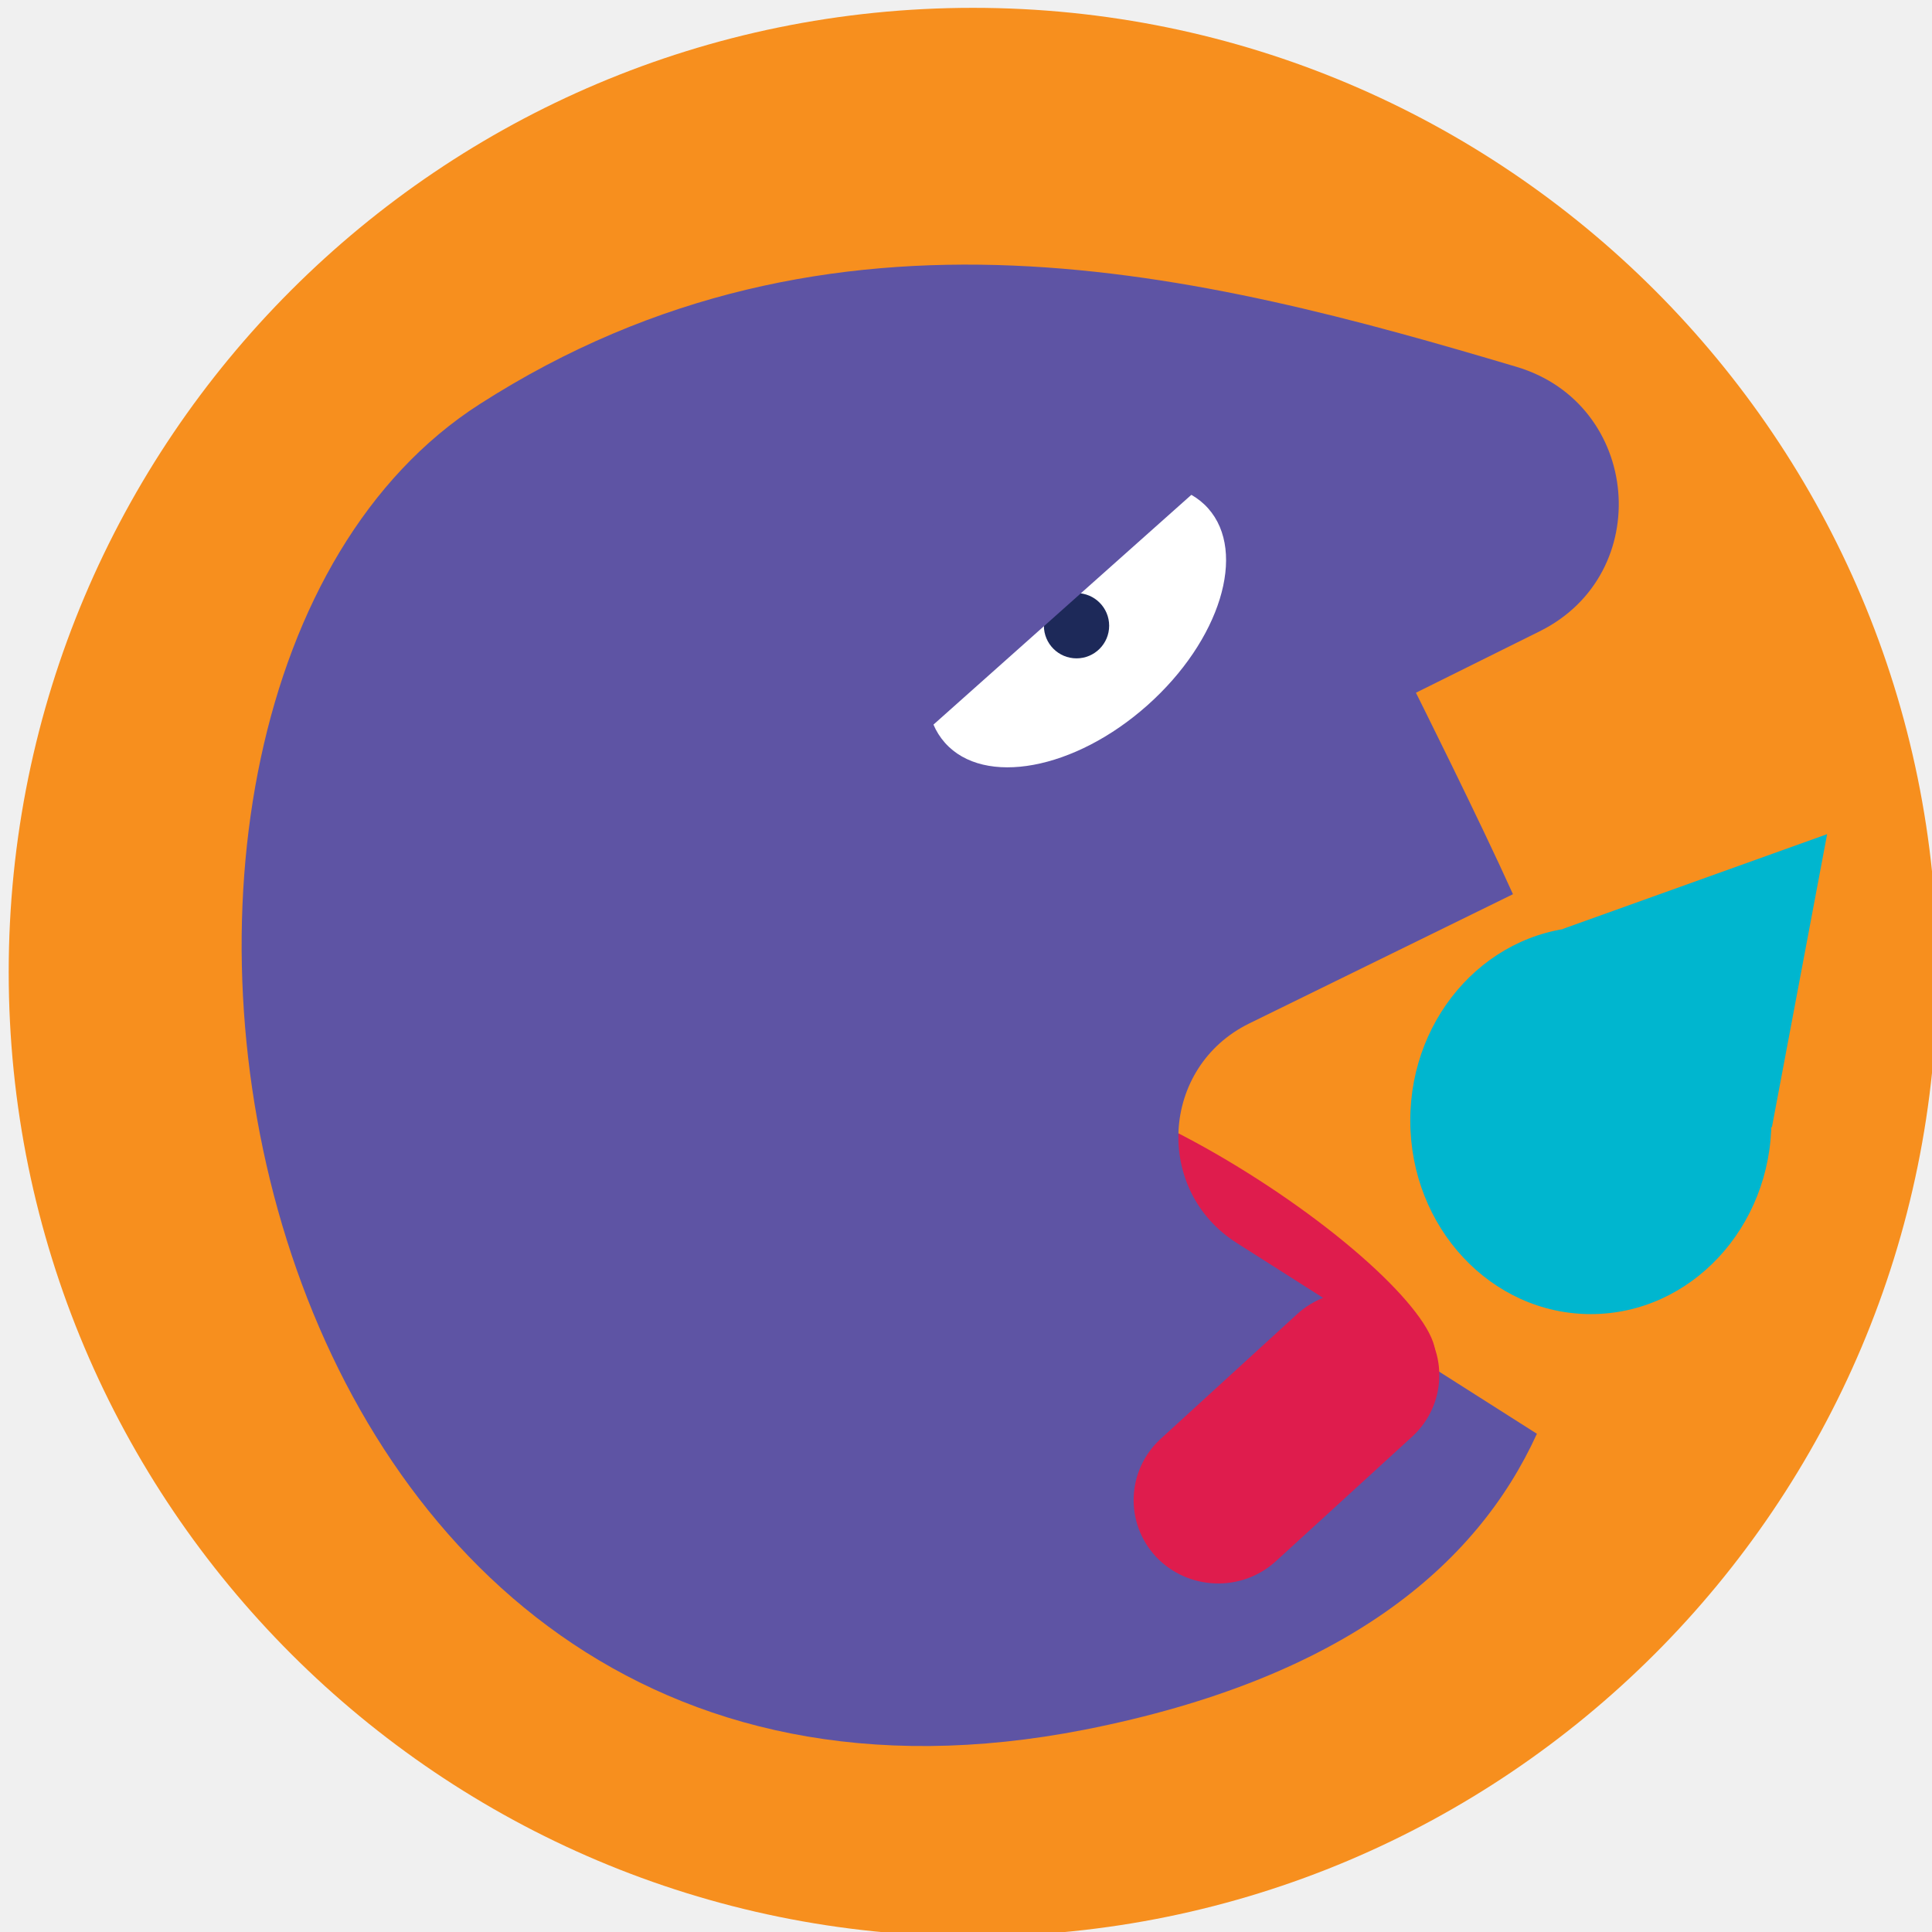
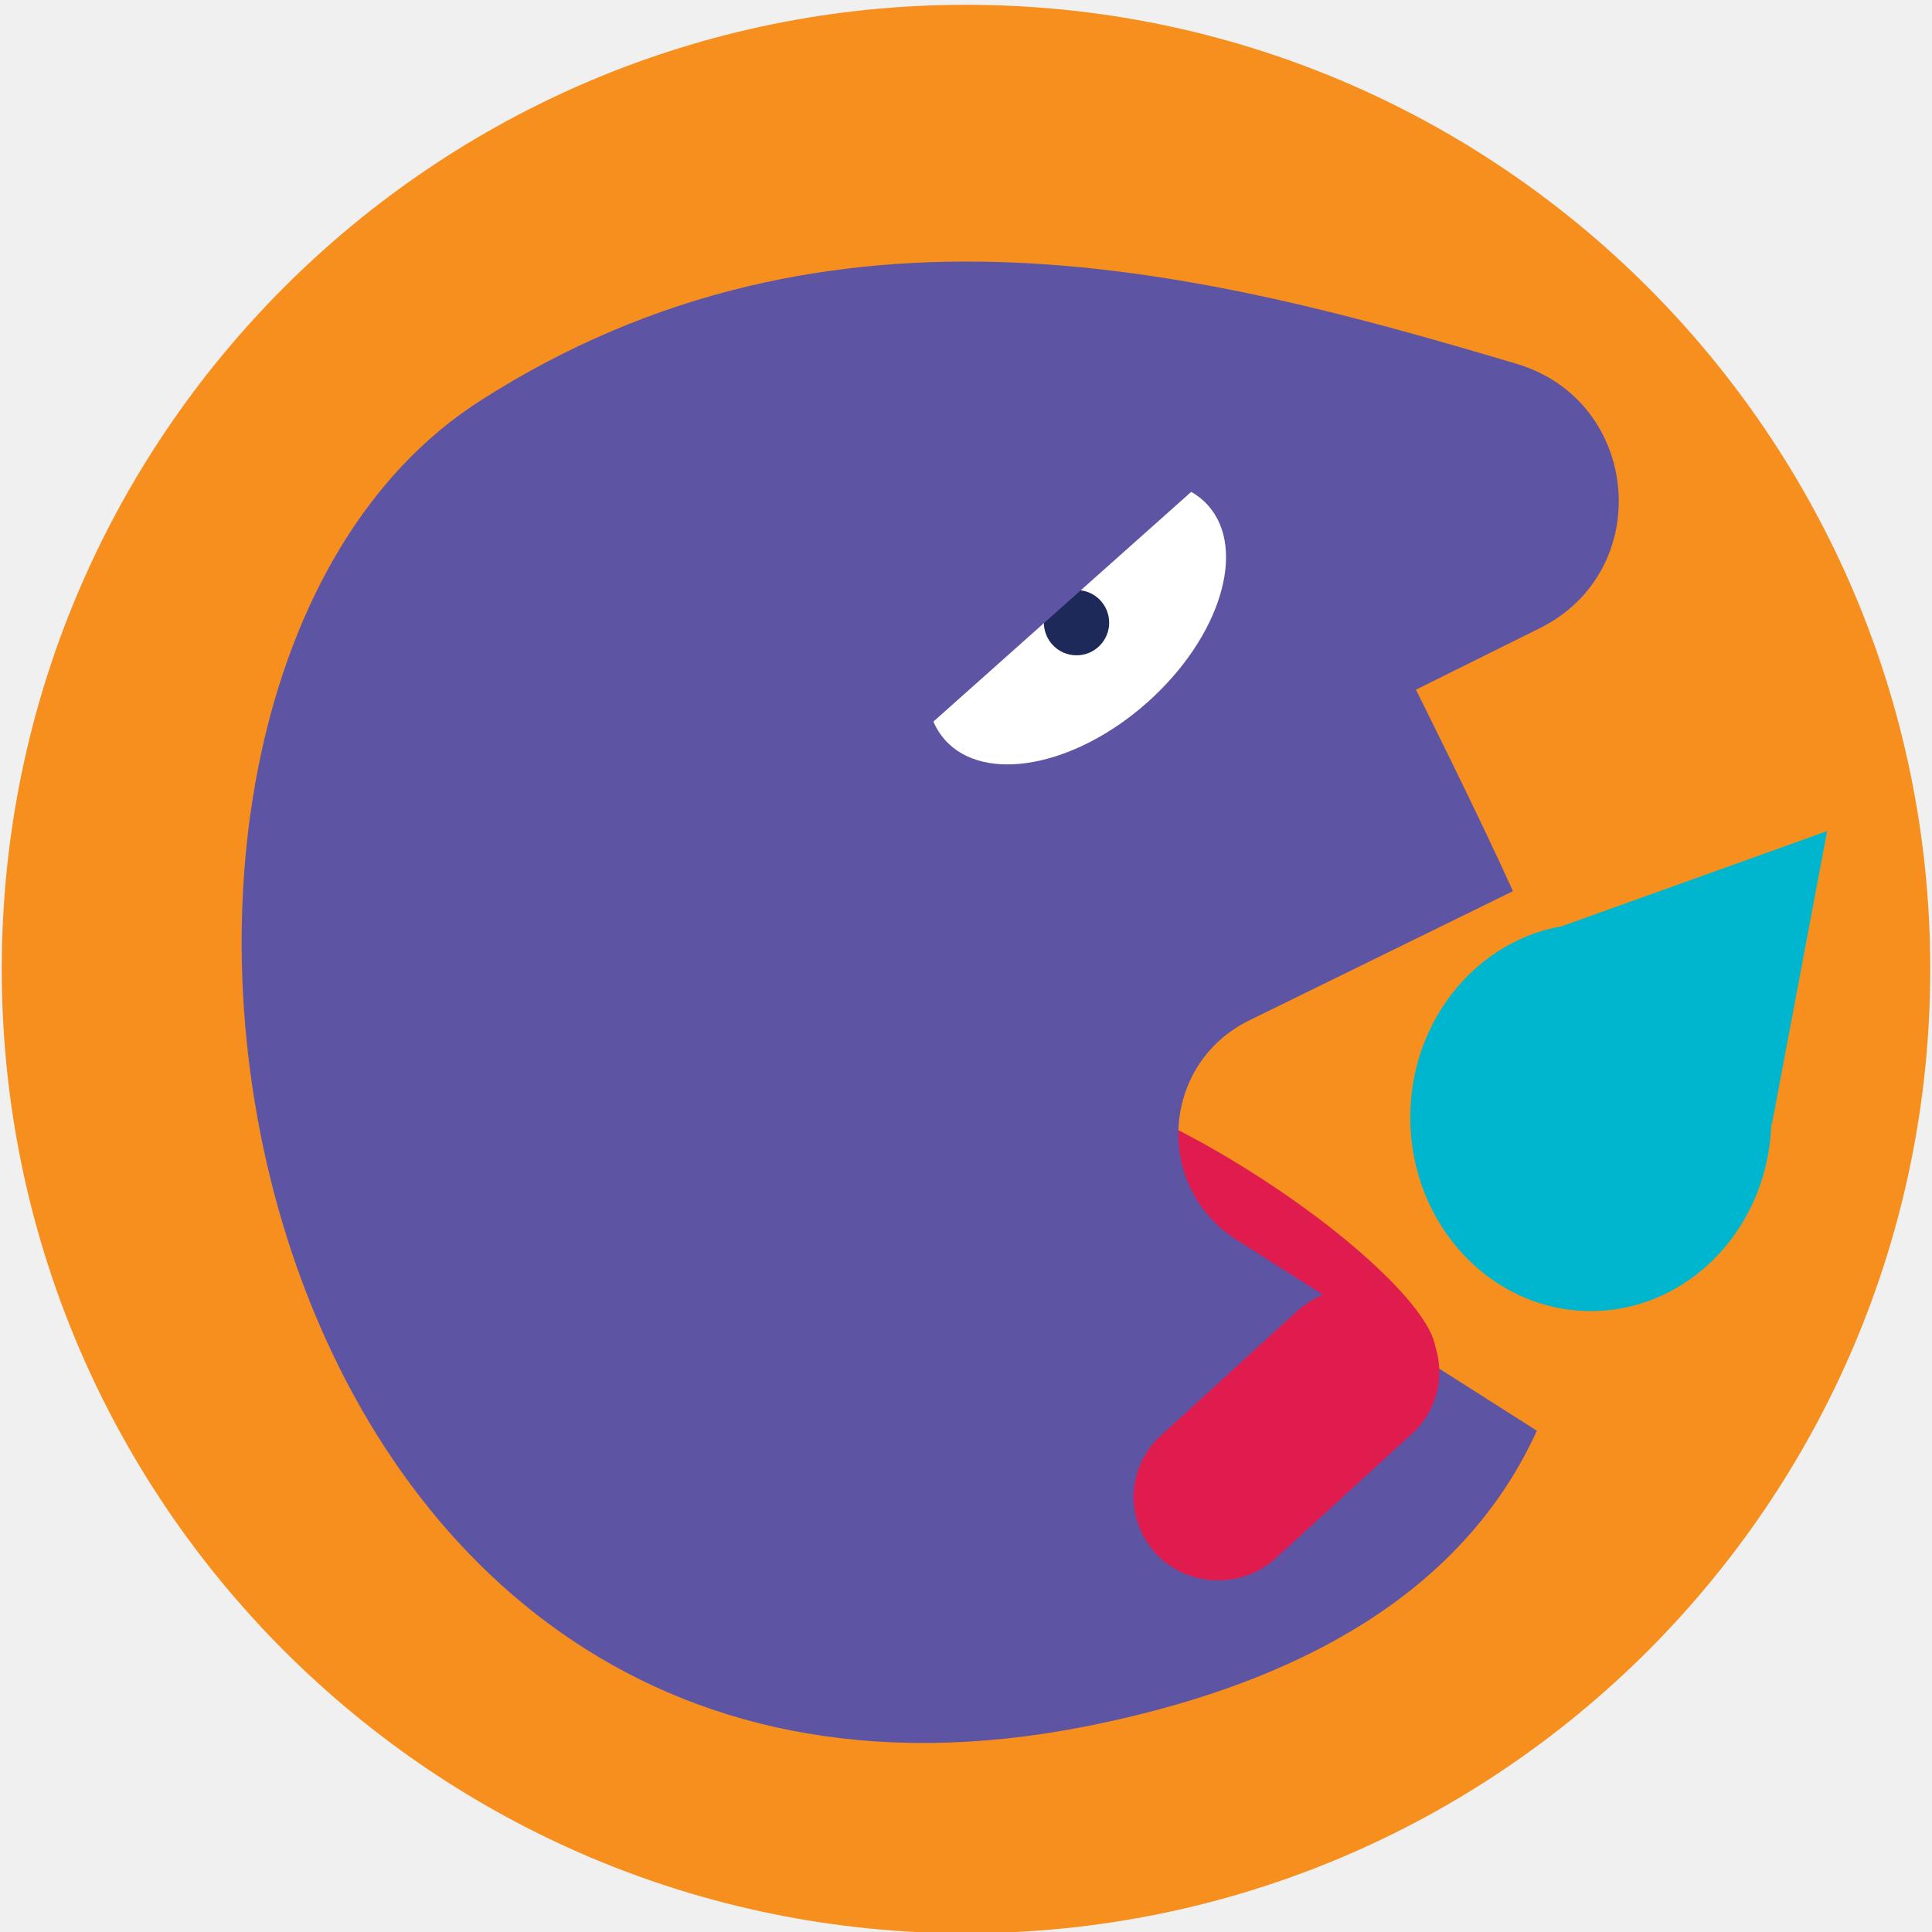
- <svg xmlns="http://www.w3.org/2000/svg" xmlns:xlink="http://www.w3.org/1999/xlink" id="Layer_1" viewBox="110 128 444 444">
-   <style>.st1{fill:#5e54a4}.st2{fill:#df1c4d}.st4{fill:#00b6cf}</style>
-   <switch>
-     <g>
-       <circle cx="333.6" cy="351.4" r="221.6" fill="#f78f1e" />
-       <ellipse transform="rotate(-57.289 391.536 410.549)" class="st2" cx="391.5" cy="410.5" rx="13.8" ry="56.8" />
-       <path class="st1" d="M220.2 220.9c81.2-52.1 166.4-30 238.3-8.6 28.6 8.5 32 47.6 5.3 60.8l-28.4 14.1s14.6 29.2 22.3 46.3l-60.6 29.7c-20.4 10-22 38.4-2.8 50.5l68.9 43.8c-13.9 30.5-44.6 56.3-103.9 68C159.9 564.6 116 287.8 220.2 220.9z" />
-       <ellipse transform="rotate(-41.7 357.373 271.772)" cx="357.4" cy="271.8" rx="40.5" ry="24.5" fill="#fff" />
-       <circle cx="357.4" cy="271.8" r="7.5" fill="#1d2959" />
-       <path transform="scale(-1) rotate(-41.7 -673.019 897.03)" class="st1" d="M293.1 239.2h97.1v34.3h-97.1z" />
-       <path class="st2" d="M375.7 485.8c-7.3-7.8-6.8-19.9 1-27.1l31.4-28.7c7.9-7.2 20.2-6.8 27.5 1 7.3 7.8 6.8 19.9-1 27.1l-31.4 28.7c-7.9 7.2-20.2 6.7-27.5-1z" />
-       <ellipse class="st4" cx="475.6" cy="385.5" rx="41.5" ry="44.5" />
-       <path class="st4" d="M529.9 319.7l-12.7 67.4-48.1-45.6z" />
-       <path fill="none" d="M-352.4 136.9h1359.9V644H-352.4z" />
-       <g>
-         <defs>
-           <circle id="SVGID_3_" cx="-422" cy="350" r="221.6" />
-         </defs>
-         <clipPath id="SVGID_2_">
-           <use xlink:href="#SVGID_3_" overflow="visible" />
-         </clipPath>
-         <g clip-path="url(#SVGID_2_)">
-           <path d="M137.6 50.7l-139 10.1S-305.6 315-963.8 631.5l319.9-14.2 321.4-218.7L137.6 50.7z" fill="#010101" />
-         </g>
-       </g>
-     </g>
-   </switch>
+ <svg xmlns="http://www.w3.org/2000/svg" version="1.1" id="Layer_1" x="0px" y="0px" viewBox="0 0 444 444" style="enable-background:new 0 0 444 444;" xml:space="preserve">
+   <style type="text/css">
+ 	.st0{fill:#F78F1E;}
+ 	.st1{fill:#DF1C4D;}
+ 	.st2{fill:#5E54A4;}
+ 	.st3{fill:#FFFFFF;}
+ 	.st4{fill:#1D2959;}
+ 	.st5{fill:#00B6CF;}
+ 	.st6{fill:none;}
+ </style>
+   <g>
+     <circle class="st0" cx="222" cy="222.7" r="221.6" />
+     <ellipse transform="matrix(0.5404 -0.8414 0.8414 0.5404 -107.7874 366.3743)" class="st1" cx="281.5" cy="281.9" rx="13.8" ry="56.8" />
+     <path class="st2" d="M110.2,92.2c81.2-52.1,166.4-30,238.3-8.6c28.6,8.5,32,47.6,5.3,60.8l-28.4,14.1c0,0,14.6,29.2,22.3,46.3   l-60.6,29.7c-20.4,10-22,38.4-2.8,50.5l68.9,43.8c-13.9,30.5-44.6,56.3-103.9,68C49.9,435.9,6,159.1,110.2,92.2z" />
+     <ellipse transform="matrix(0.7466 -0.6652 0.6652 0.7466 -32.4931 200.8355)" class="st3" cx="247.4" cy="143.1" rx="40.5" ry="24.5" />
+     <circle class="st4" cx="247.4" cy="143.1" r="7.5" />
+     <path class="st2" d="M279.3,108.1l-72.5,64.6L184,147.1l72.5-64.6L279.3,108.1z" />
+     <path class="st1" d="M265.7,357.1c-7.3-7.8-6.8-19.9,1-27.1l31.4-28.7c7.9-7.2,20.2-6.8,27.5,1s6.8,19.9-1,27.1l-31.4,28.7   C285.3,365.3,273,364.8,265.7,357.1z" />
+     <ellipse class="st5" cx="365.6" cy="256.8" rx="41.5" ry="44.5" />
+     <path class="st5" d="M419.9,191l-12.7,67.4l-48.1-45.6L419.9,191z" />
+     <path class="st6" d="M-462.4,8.2H897.5v507.1H-462.4V8.2z" />
+   </g>
</svg>
